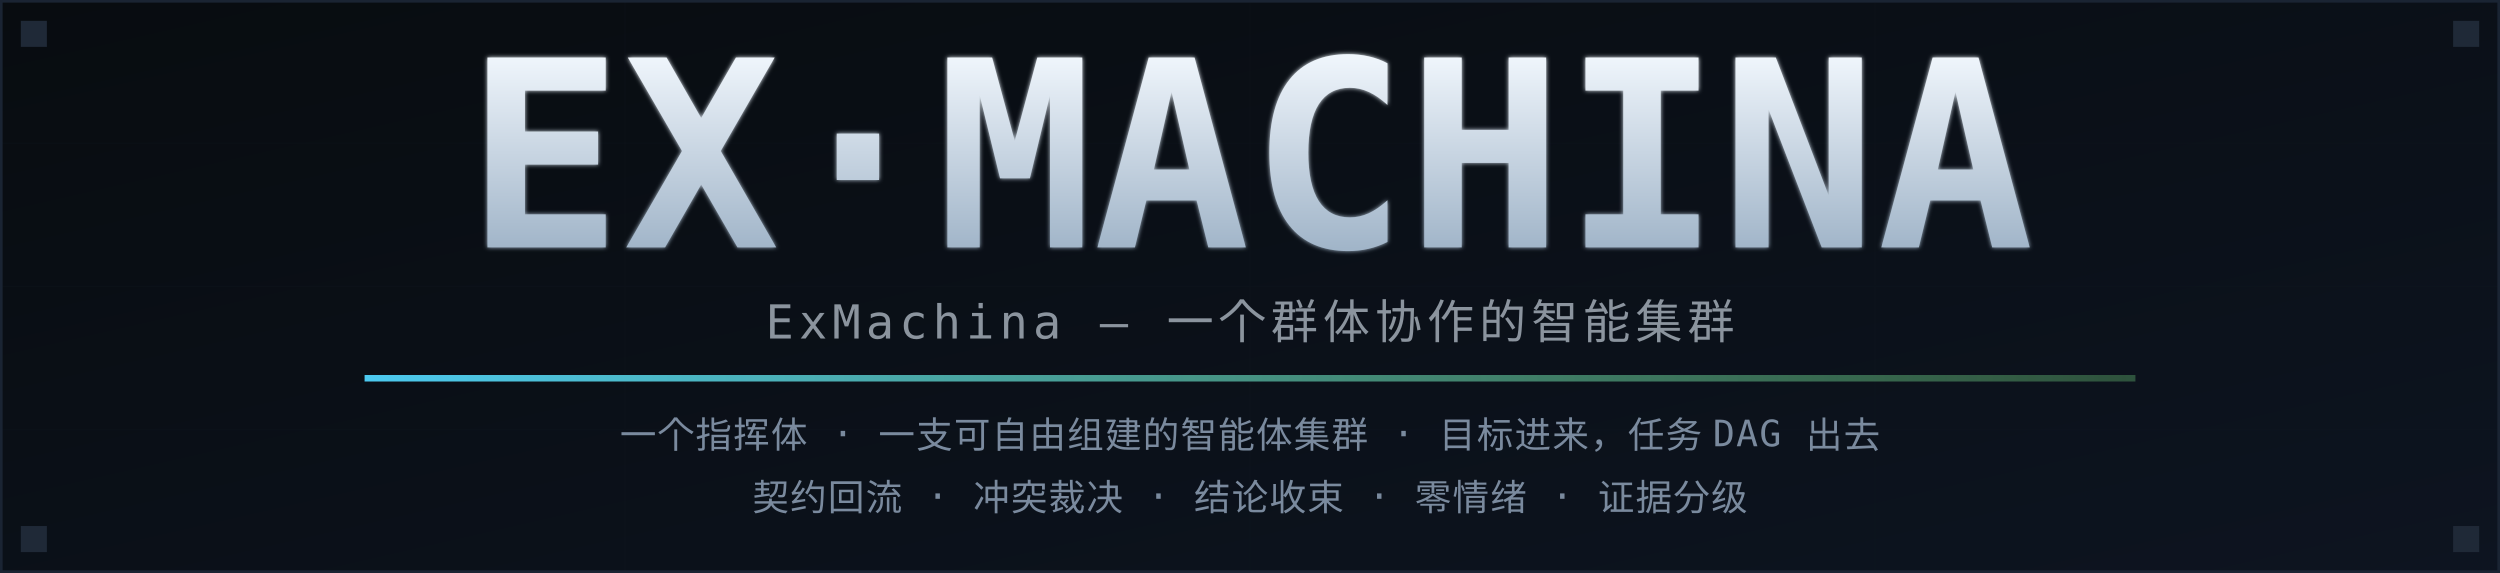
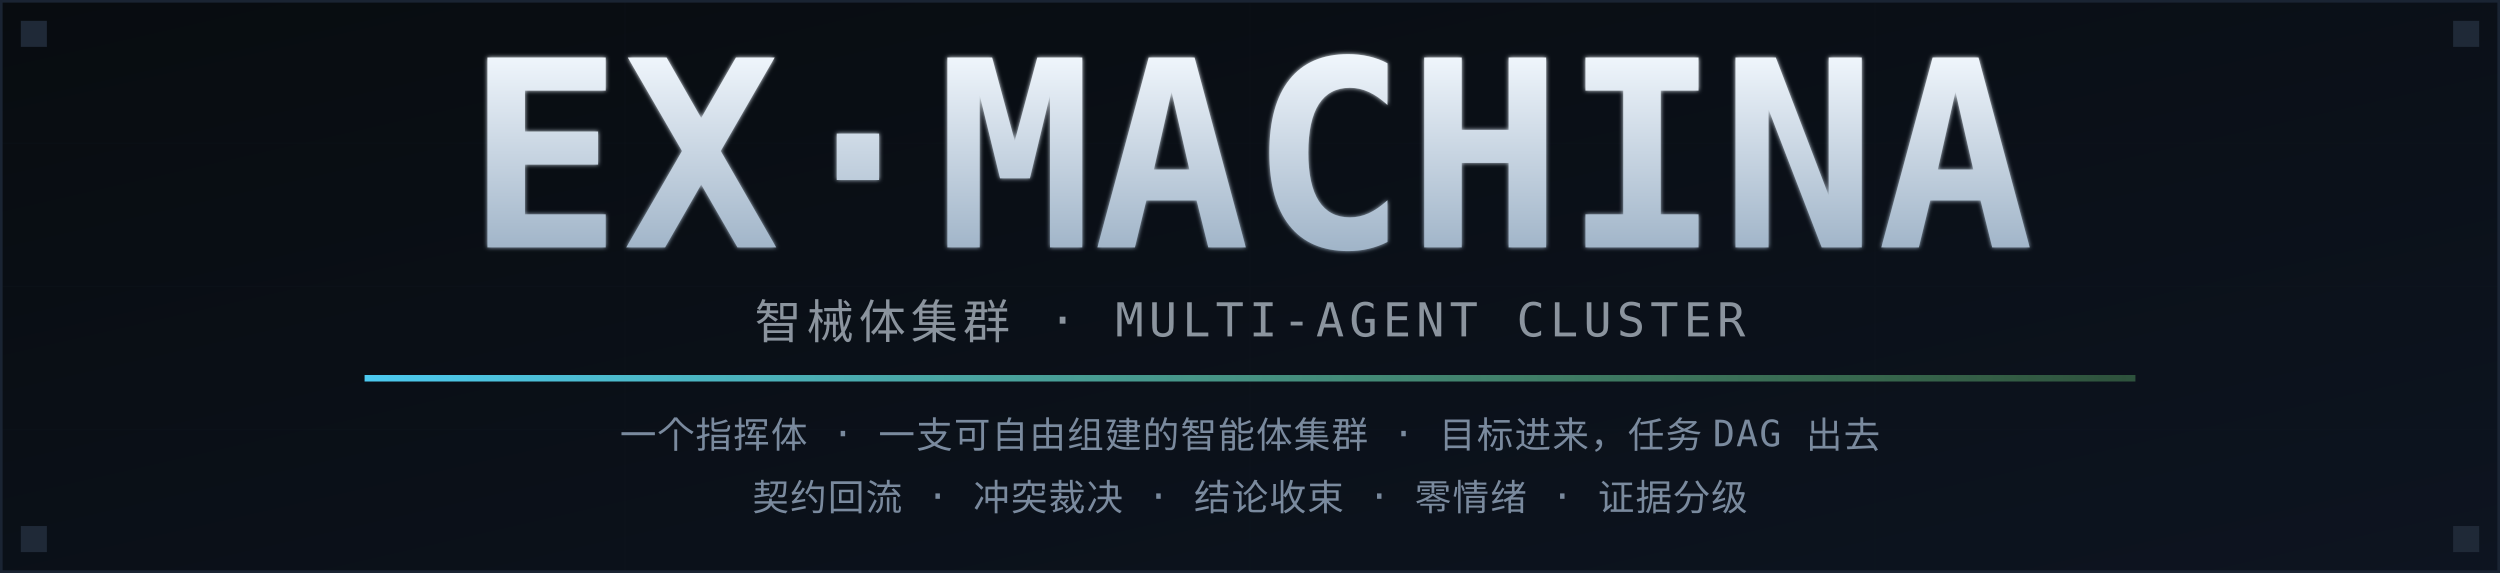
<svg xmlns="http://www.w3.org/2000/svg" width="960" height="220" viewBox="0 0 960 220">
  <defs>
    <linearGradient id="bg" x1="0" y1="0" x2="1" y2="1">
      <stop offset="0%" stop-color="#080c10" />
      <stop offset="100%" stop-color="#0d1420" />
    </linearGradient>
    <linearGradient id="textGrad" x1="0" y1="0" x2="0" y2="1">
      <stop offset="0%" stop-color="#f0f6fc" />
      <stop offset="100%" stop-color="#a0b4c8" />
    </linearGradient>
    <linearGradient id="underline" x1="0" y1="0" x2="1" y2="0">
      <stop offset="0%" stop-color="#4cc9f0" />
      <stop offset="100%" stop-color="#7ee787" stop-opacity="0.3" />
    </linearGradient>
    <filter id="glowText">
      <feGaussianBlur stdDeviation="0.8" result="b" />
      <feMerge>
        <feMergeNode in="b" />
        <feMergeNode in="SourceGraphic" />
      </feMerge>
    </filter>
  </defs>
  <rect width="960" height="220" fill="url(#bg)" />
  <g stroke="#10161f" stroke-width="0.4" opacity="0.25">
    <line x1="0" y1="55" x2="960" y2="55" />
    <line x1="0" y1="110" x2="960" y2="110" />
    <line x1="0" y1="165" x2="960" y2="165" />
    <line x1="240" y1="0" x2="240" y2="220" />
    <line x1="480" y1="0" x2="480" y2="220" />
    <line x1="720" y1="0" x2="720" y2="220" />
  </g>
  <text x="480" y="95" font-family="'SF Mono','Cascadia Code','Fira Code','JetBrains Mono',monospace" font-size="100" font-weight="800" fill="url(#textGrad)" text-anchor="middle" filter="url(#glowText)">
    EX·MACHINA
  </text>
  <text x="480" y="130" font-family="'SF Mono','Cascadia Code',monospace" font-size="18" fill="#8b949e" letter-spacing="2" text-anchor="middle">
-     ExMachina — 一个群体协作的智能集群
+     智械体集群 · MULTI-AGENT CLUSTER
  </text>
  <rect x="140" y="144" width="680" height="2.5" fill="url(#underline)" />
  <text x="480" y="172" font-family="'SF Mono','Cascadia Code',monospace" font-size="14" fill="#7a8a9e" letter-spacing="0.5" text-anchor="middle">
    一个指挥体 · 一支可自由组建的智能体集群 · 目标进来，任务 DAG 出去
  </text>
  <text x="480" y="196" font-family="'SF Mono','Cascadia Code',monospace" font-size="14" fill="#7a8a9e" letter-spacing="0.5" text-anchor="middle">
    契约回流 · 冲突裁决 · 结论收束 · 零情绪 · 证据分级
  </text>
  <rect x="0.5" y="0.5" width="959" height="219" fill="none" stroke="#1a2433" stroke-width="1" />
  <g fill="#1f2937">
    <rect x="8" y="8" width="10" height="10" />
    <rect x="942" y="8" width="10" height="10" />
    <rect x="8" y="202" width="10" height="10" />
    <rect x="942" y="202" width="10" height="10" />
  </g>
</svg>
